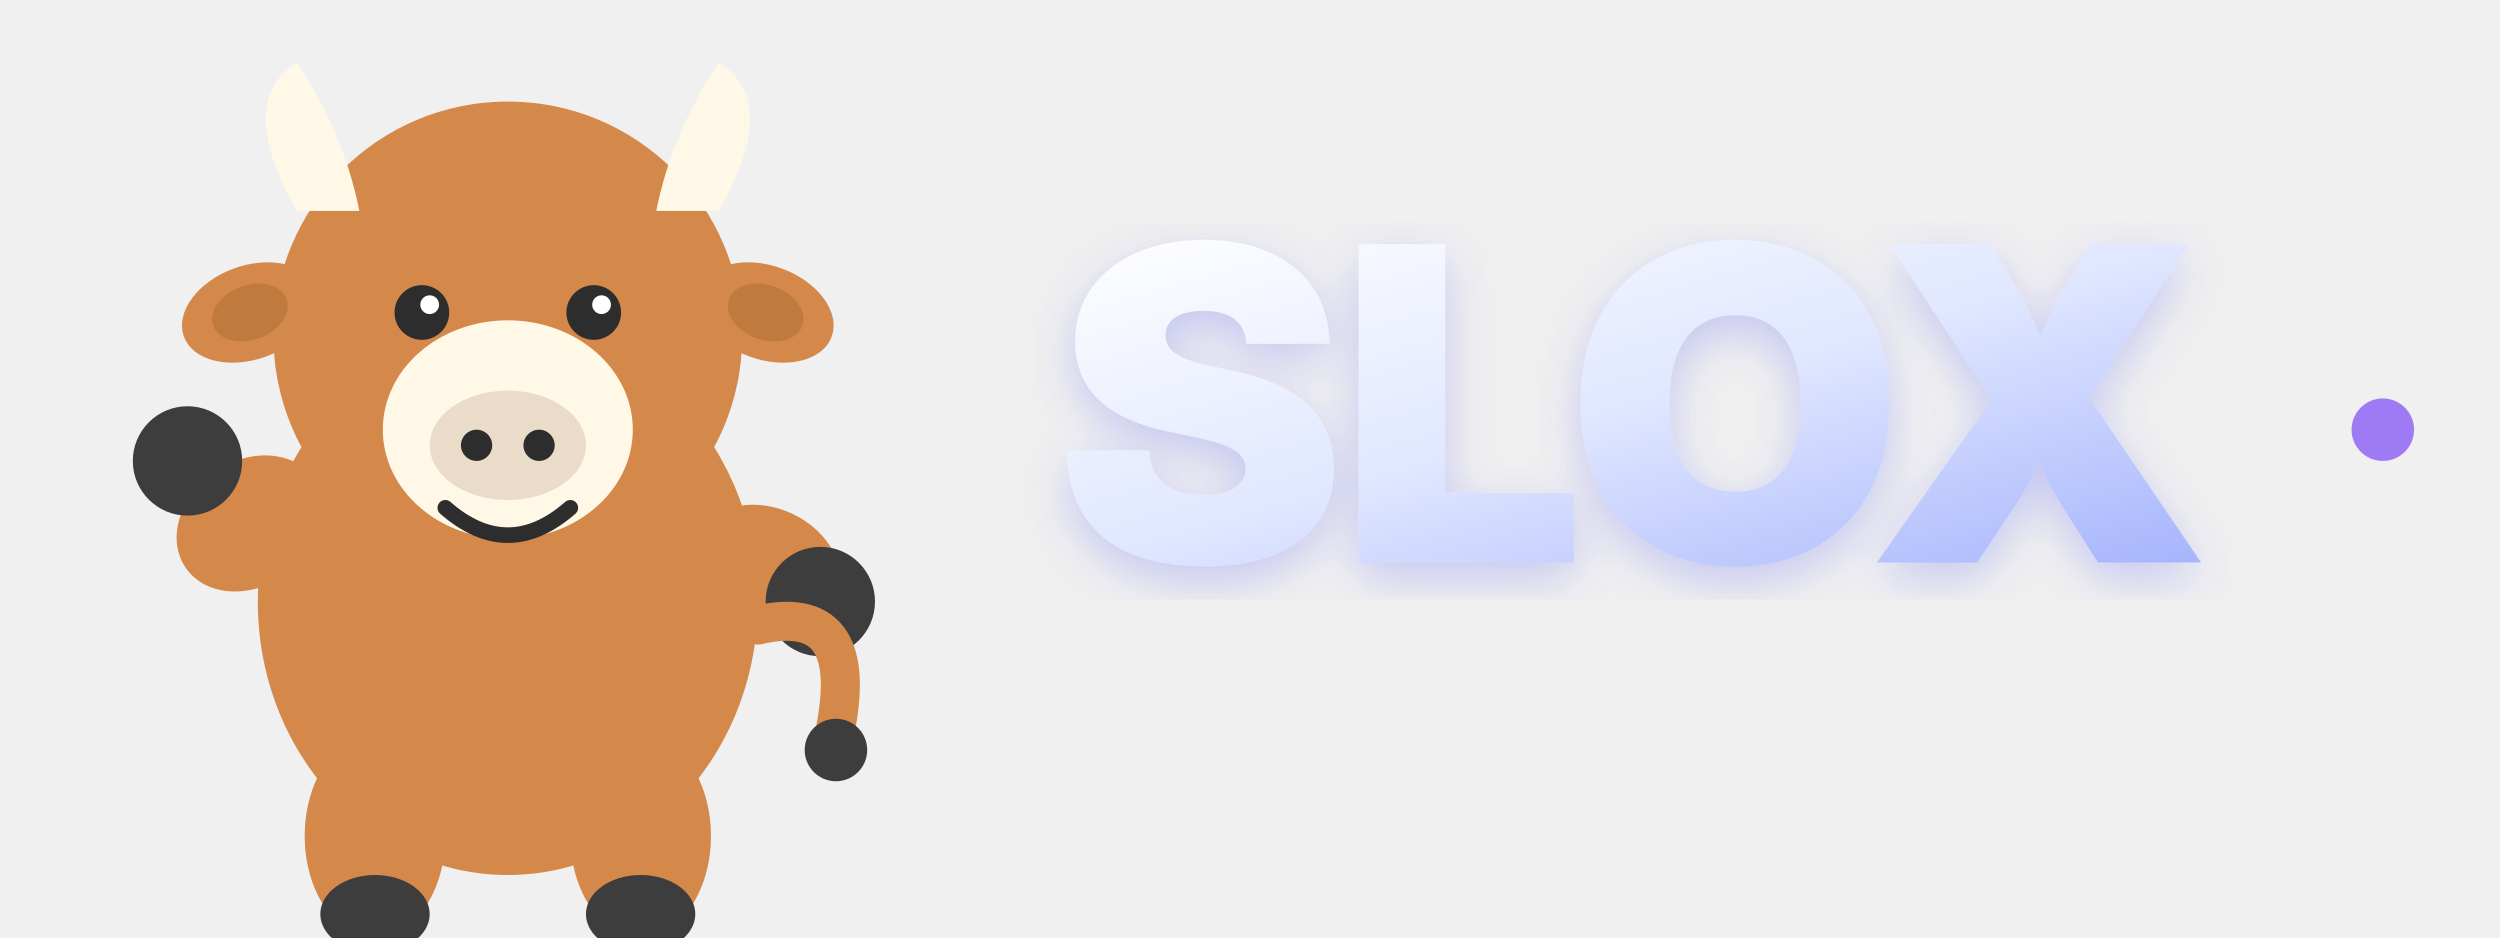
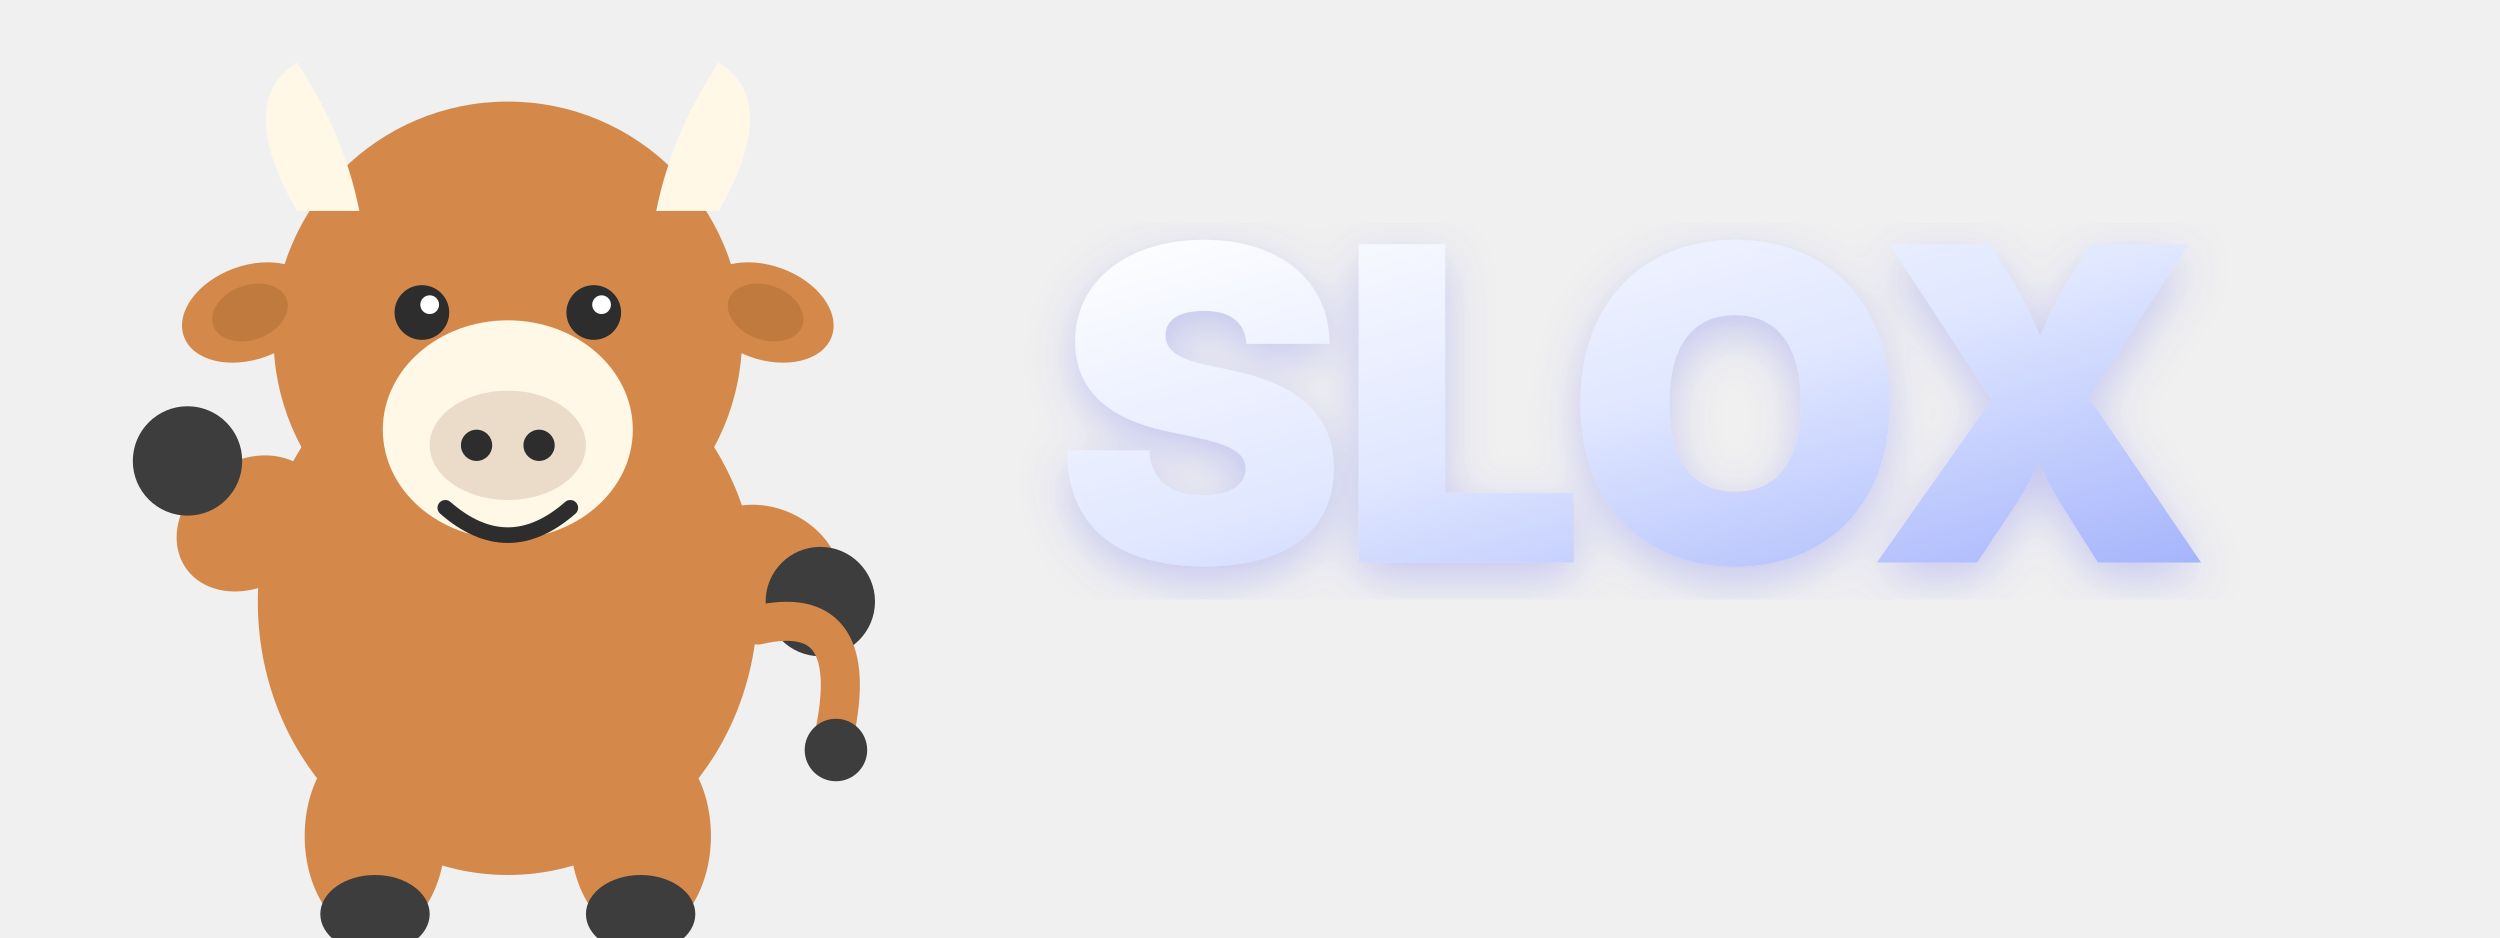
<svg xmlns="http://www.w3.org/2000/svg" width="320" height="120" viewBox="0 0 320 120" fill="none">
  <defs>
    <linearGradient id="textGradient" x1="0%" y1="0%" x2="100%" y2="100%">
      <stop offset="0%" stop-color="#FFFFFF" />
      <stop offset="50%" stop-color="#E0E7FF" />
      <stop offset="100%" stop-color="#A5B4FC" />
    </linearGradient>
    <filter id="glow" x="-20%" y="-20%" width="140%" height="140%">
      <feGaussianBlur stdDeviation="2" result="coloredBlur" />
      <feMerge>
        <feMergeNode in="coloredBlur" />
        <feMergeNode in="SourceGraphic" />
      </feMerge>
    </filter>
    <filter id="textShadow" x="-10%" y="-10%" width="120%" height="120%">
      <feDropShadow dx="0" dy="2" stdDeviation="3" flood-color="#6366f1" flood-opacity="0.3" />
    </filter>
  </defs>
  <g transform="translate(10, 5)">
    <ellipse cx="55" cy="72" rx="32" ry="35" fill="#D4894A" />
    <circle cx="55" cy="38" r="30" fill="#D4894A" />
    <path d="M28 22 Q20 8 28 3 Q34 12 36 22" fill="#FFF8E7" />
    <path d="M82 22 Q90 8 82 3 Q76 12 74 22" fill="#FFF8E7" />
    <ellipse cx="22" cy="35" rx="9" ry="6" fill="#D4894A" transform="rotate(-20 22 35)" />
    <ellipse cx="22" cy="35" rx="5" ry="3.5" fill="#C07A3E" transform="rotate(-20 22 35)" />
    <ellipse cx="88" cy="35" rx="9" ry="6" fill="#D4894A" transform="rotate(20 88 35)" />
    <ellipse cx="88" cy="35" rx="5" ry="3.5" fill="#C07A3E" transform="rotate(20 88 35)" />
    <ellipse cx="55" cy="50" rx="16" ry="14" fill="#FFF8E7" />
    <circle cx="44" cy="35" r="3.5" fill="#2D2D2D" />
    <circle cx="45" cy="34" r="1.2" fill="white" />
    <circle cx="66" cy="35" r="3.5" fill="#2D2D2D" />
    <circle cx="67" cy="34" r="1.2" fill="white" />
    <ellipse cx="55" cy="52" rx="10" ry="7" fill="#EADCC8" />
    <circle cx="51" cy="52" r="2" fill="#2D2D2D" />
    <circle cx="59" cy="52" r="2" fill="#2D2D2D" />
    <path d="M47 60 Q55 67 63 60" stroke="#2D2D2D" stroke-width="2" stroke-linecap="round" fill="none" />
    <ellipse cx="22" cy="62" rx="10" ry="8" fill="#D4894A" transform="rotate(-35 22 62)" />
    <circle cx="14" cy="54" r="7" fill="#3D3D3D" />
    <ellipse cx="88" cy="68" rx="10" ry="8" fill="#D4894A" transform="rotate(25 88 68)" />
    <circle cx="95" cy="72" r="7" fill="#3D3D3D" />
    <ellipse cx="38" cy="102" rx="9" ry="13" fill="#D4894A" />
    <ellipse cx="38" cy="112" rx="7" ry="5" fill="#3D3D3D" />
    <ellipse cx="72" cy="102" rx="9" ry="13" fill="#D4894A" />
    <ellipse cx="72" cy="112" rx="7" ry="5" fill="#3D3D3D" />
    <path d="M87 75 Q100 72 97 88" stroke="#D4894A" stroke-width="5" stroke-linecap="round" fill="none" />
    <circle cx="97" cy="91" r="4" fill="#3D3D3D" />
  </g>
  <g filter="url(#textShadow)">
    <text x="135" y="72" font-family="system-ui, -apple-system, 'Segoe UI', sans-serif" font-size="56" font-weight="900" fill="url(#textGradient)" letter-spacing="-1">SLOX</text>
  </g>
-   <circle cx="305" cy="55" r="4" fill="#8B5CF6" opacity="0.8" />
</svg>
